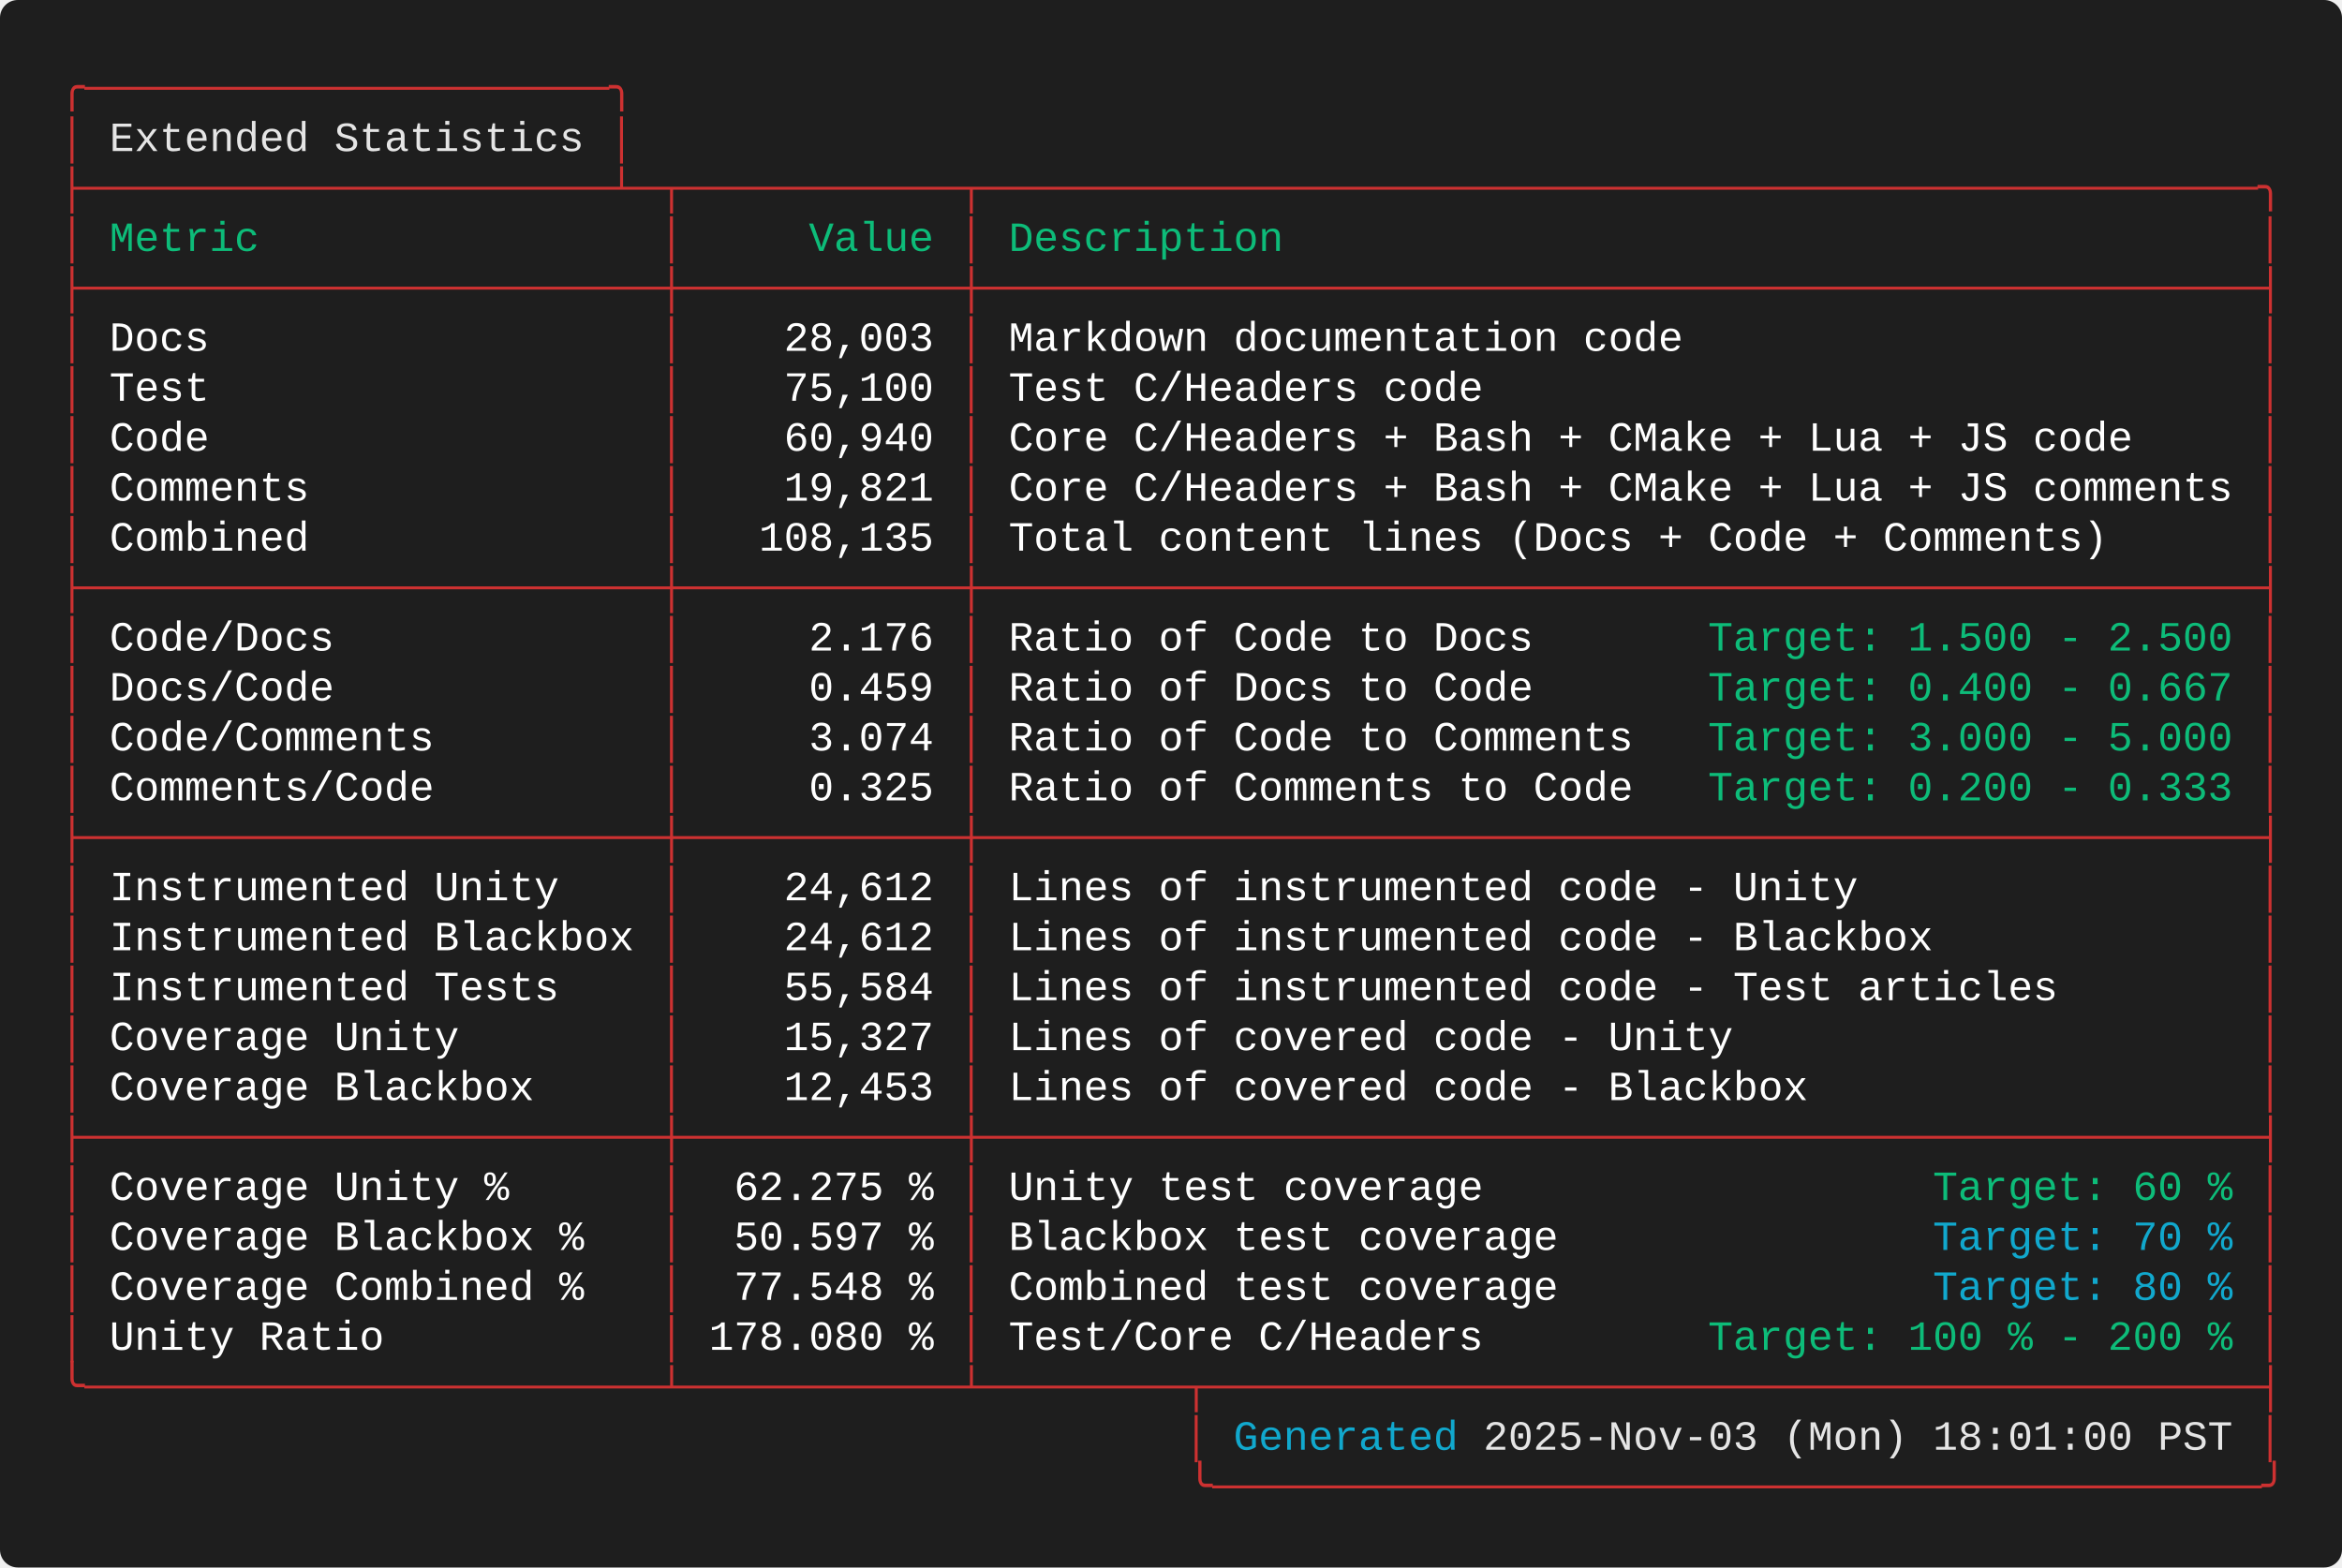
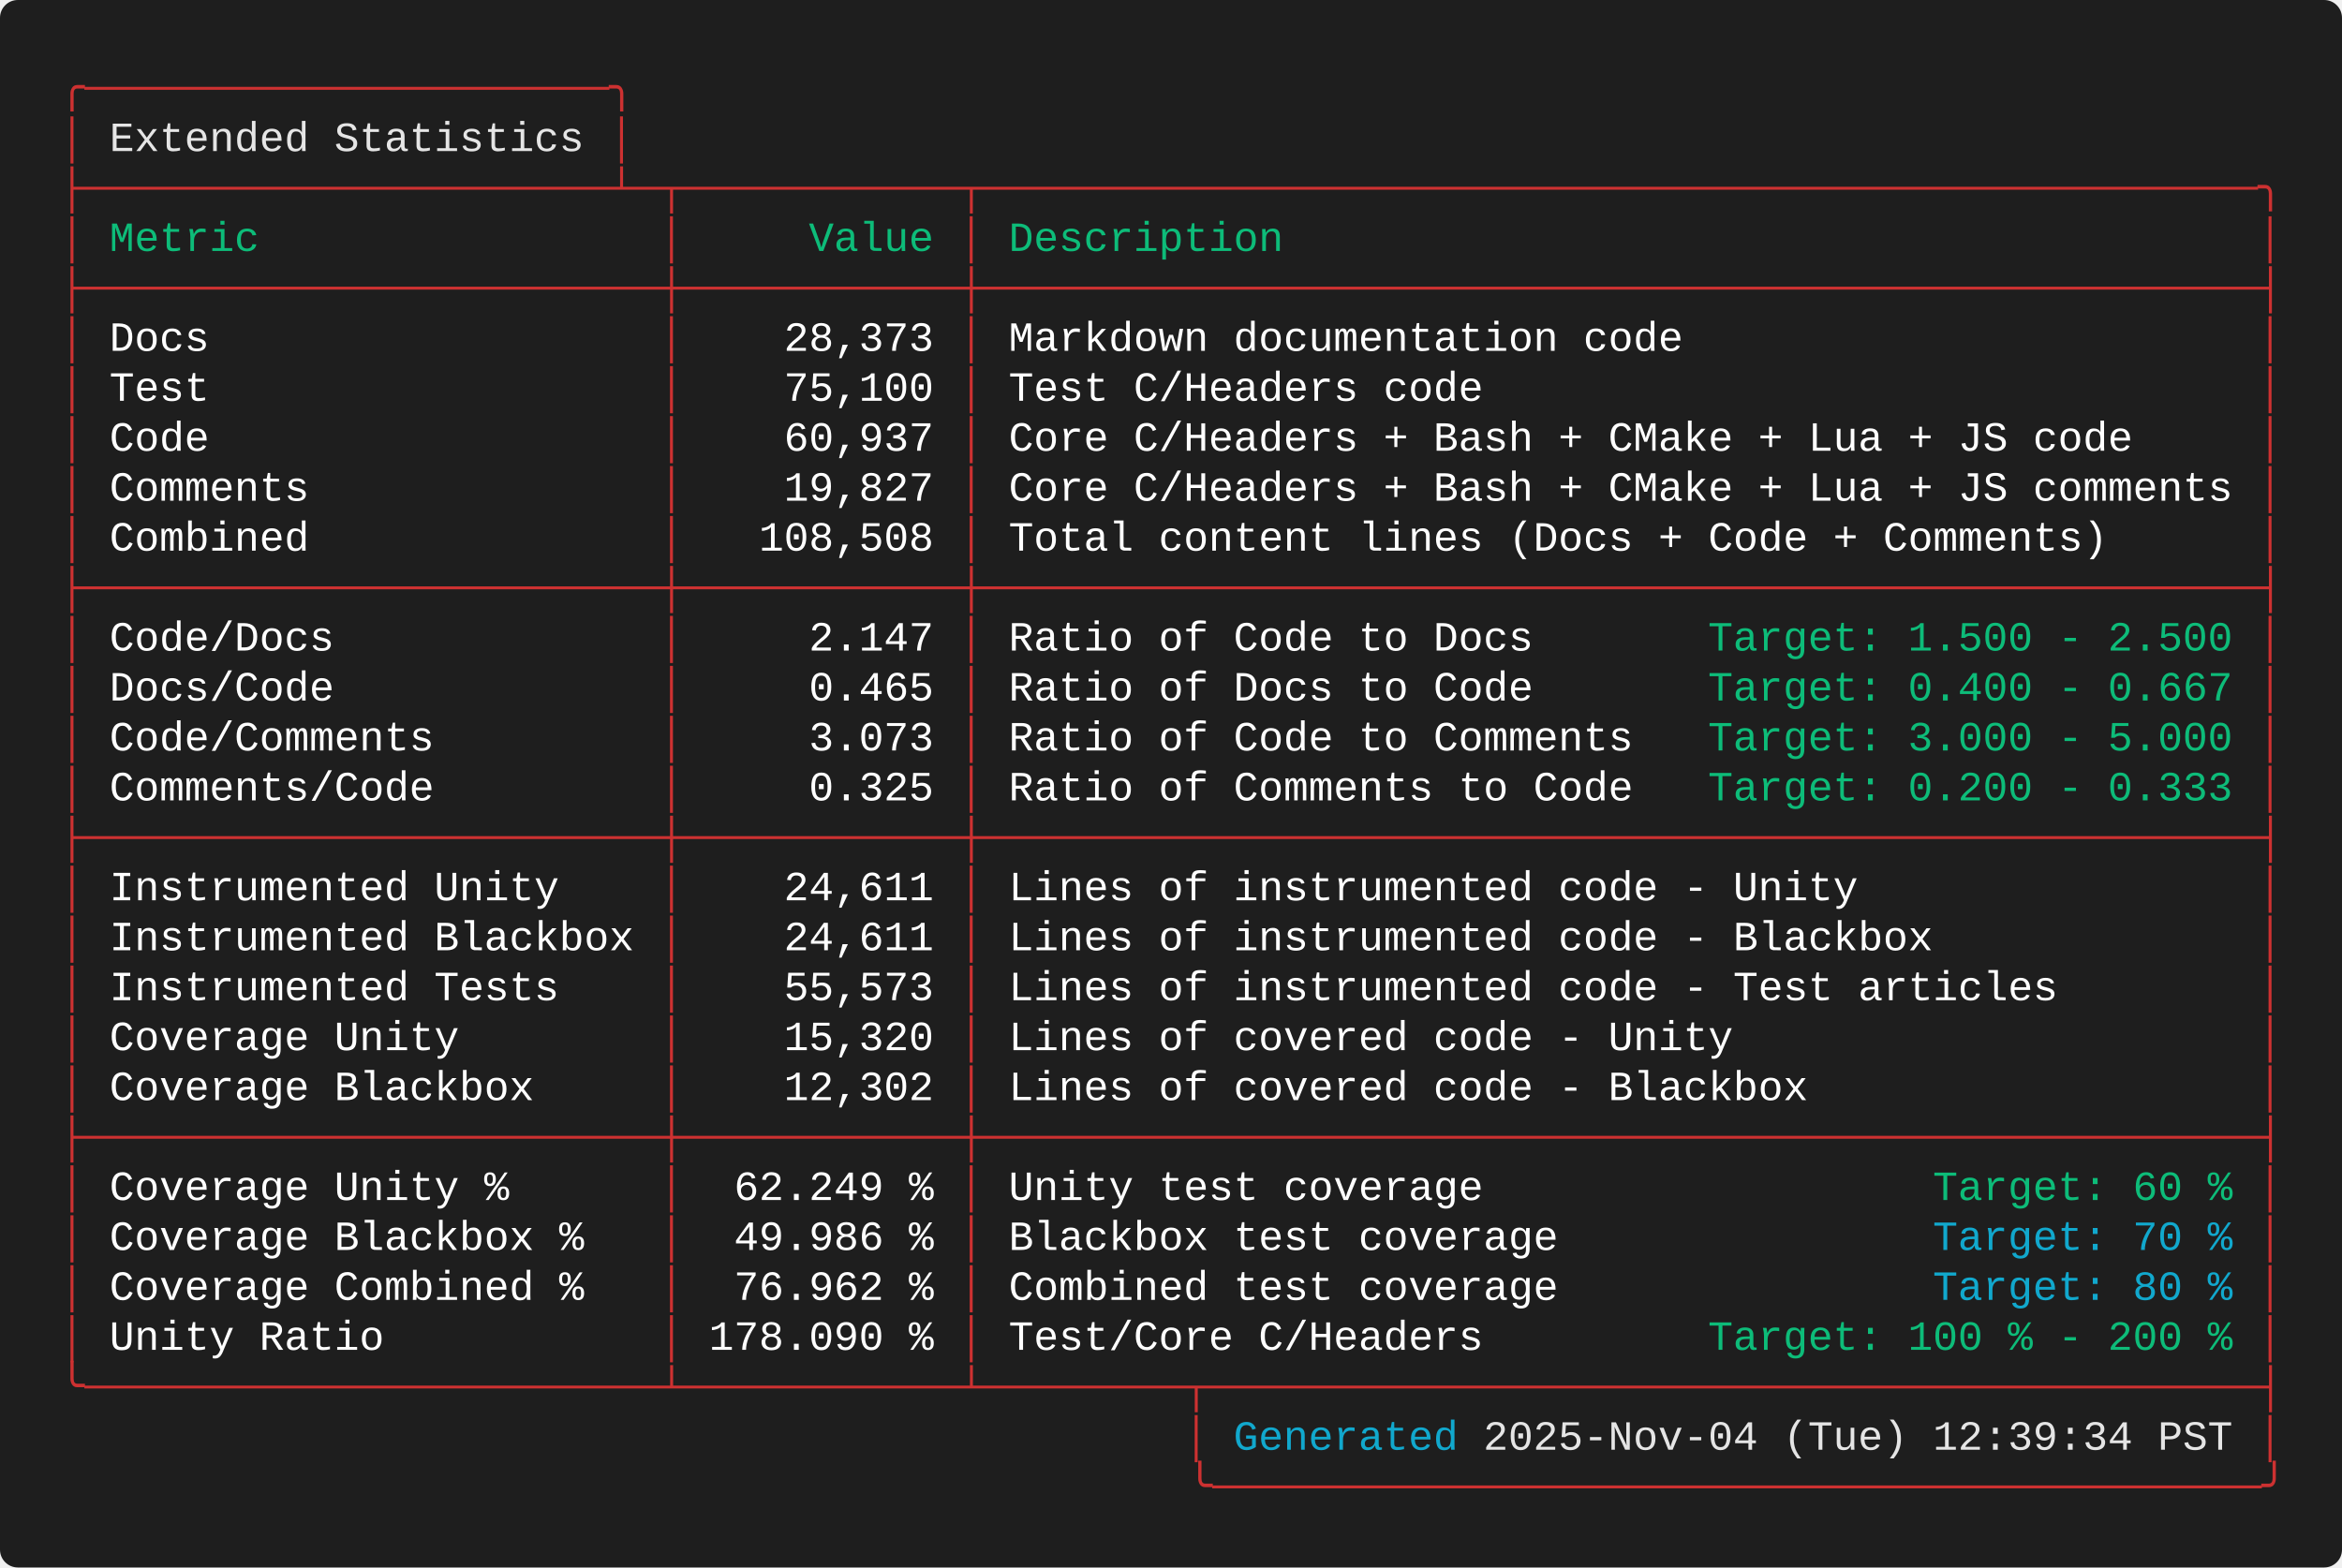
<svg xmlns="http://www.w3.org/2000/svg" width="787.60" height="527.20" viewBox="0 0 787.60 527.20">
  <defs>
    <style type="text/css">.terminal-text { font-family: 'Consolas', 'Consolas', 'Monaco', 'Courier New', monospace; }</style>
  </defs>
  <rect width="100%" height="100%" fill="#1e1e1e" rx="6" />
  <text x="20.00" y="34.00" font-size="14" class="terminal-text" xml:space="preserve" textLength="193.20" lengthAdjust="spacingAndGlyphs" fill="#cd3131">╭─────────────────────╮</text>
  <text x="20.00" y="50.80" font-size="14" class="terminal-text" xml:space="preserve" textLength="16.80" lengthAdjust="spacingAndGlyphs" fill="#cd3131">│ </text>
  <text x="36.80" y="50.80" font-size="14" class="terminal-text" xml:space="preserve" textLength="159.60" lengthAdjust="spacingAndGlyphs" fill="#e5e5e5">Extended Statistics</text>
  <text x="196.40" y="50.80" font-size="14" class="terminal-text" xml:space="preserve" textLength="8.40" lengthAdjust="spacingAndGlyphs" fill="#ffffff"> </text>
  <text x="204.80" y="50.80" font-size="14" class="terminal-text" xml:space="preserve" textLength="8.40" lengthAdjust="spacingAndGlyphs" fill="#cd3131">│</text>
  <text x="20.00" y="67.60" font-size="14" class="terminal-text" xml:space="preserve" textLength="747.60" lengthAdjust="spacingAndGlyphs" fill="#cd3131">├─────────────────────┴─┬───────────┬───────────────────────────────────────────────────╮</text>
  <text x="20.00" y="84.40" font-size="14" class="terminal-text" xml:space="preserve" textLength="8.40" lengthAdjust="spacingAndGlyphs" fill="#cd3131">│</text>
  <text x="28.40" y="84.40" font-size="14" class="terminal-text" xml:space="preserve" textLength="193.20" lengthAdjust="spacingAndGlyphs" fill="#0dbc79"> Metric                </text>
  <text x="221.60" y="84.40" font-size="14" class="terminal-text" xml:space="preserve" textLength="8.40" lengthAdjust="spacingAndGlyphs" fill="#cd3131">│</text>
  <text x="230.00" y="84.40" font-size="14" class="terminal-text" xml:space="preserve" textLength="92.40" lengthAdjust="spacingAndGlyphs" fill="#0dbc79">     Value </text>
  <text x="322.40" y="84.40" font-size="14" class="terminal-text" xml:space="preserve" textLength="8.40" lengthAdjust="spacingAndGlyphs" fill="#cd3131">│</text>
  <text x="330.80" y="84.40" font-size="14" class="terminal-text" xml:space="preserve" textLength="428.40" lengthAdjust="spacingAndGlyphs" fill="#0dbc79"> Description                                       </text>
  <text x="759.20" y="84.40" font-size="14" class="terminal-text" xml:space="preserve" textLength="8.40" lengthAdjust="spacingAndGlyphs" fill="#cd3131">│</text>
  <text x="20.00" y="101.20" font-size="14" class="terminal-text" xml:space="preserve" textLength="747.60" lengthAdjust="spacingAndGlyphs" fill="#cd3131">├───────────────────────┼───────────┼───────────────────────────────────────────────────┤</text>
  <text x="20.00" y="118.00" font-size="14" class="terminal-text" xml:space="preserve" textLength="8.40" lengthAdjust="spacingAndGlyphs" fill="#cd3131">│</text>
  <text x="28.40" y="118.00" font-size="14" class="terminal-text" xml:space="preserve" textLength="193.20" lengthAdjust="spacingAndGlyphs" fill="#ffffff"> Docs                  </text>
  <text x="221.60" y="118.00" font-size="14" class="terminal-text" xml:space="preserve" textLength="8.40" lengthAdjust="spacingAndGlyphs" fill="#cd3131">│</text>
-   <text x="230.00" y="118.00" font-size="14" class="terminal-text" xml:space="preserve" textLength="92.40" lengthAdjust="spacingAndGlyphs" fill="#ffffff">    28,003 </text>
+   <text x="230.00" y="118.00" font-size="14" class="terminal-text" xml:space="preserve" textLength="92.40" lengthAdjust="spacingAndGlyphs" fill="#ffffff">    28,373 </text>
  <text x="322.40" y="118.00" font-size="14" class="terminal-text" xml:space="preserve" textLength="8.40" lengthAdjust="spacingAndGlyphs" fill="#cd3131">│</text>
  <text x="330.80" y="118.00" font-size="14" class="terminal-text" xml:space="preserve" textLength="428.40" lengthAdjust="spacingAndGlyphs" fill="#ffffff"> Markdown documentation code                       </text>
  <text x="759.20" y="118.00" font-size="14" class="terminal-text" xml:space="preserve" textLength="8.40" lengthAdjust="spacingAndGlyphs" fill="#cd3131">│</text>
  <text x="20.00" y="134.80" font-size="14" class="terminal-text" xml:space="preserve" textLength="8.40" lengthAdjust="spacingAndGlyphs" fill="#cd3131">│</text>
  <text x="28.40" y="134.80" font-size="14" class="terminal-text" xml:space="preserve" textLength="193.20" lengthAdjust="spacingAndGlyphs" fill="#ffffff"> Test                  </text>
  <text x="221.60" y="134.80" font-size="14" class="terminal-text" xml:space="preserve" textLength="8.40" lengthAdjust="spacingAndGlyphs" fill="#cd3131">│</text>
  <text x="230.00" y="134.80" font-size="14" class="terminal-text" xml:space="preserve" textLength="92.40" lengthAdjust="spacingAndGlyphs" fill="#ffffff">    75,100 </text>
  <text x="322.40" y="134.80" font-size="14" class="terminal-text" xml:space="preserve" textLength="8.40" lengthAdjust="spacingAndGlyphs" fill="#cd3131">│</text>
  <text x="330.80" y="134.80" font-size="14" class="terminal-text" xml:space="preserve" textLength="428.40" lengthAdjust="spacingAndGlyphs" fill="#ffffff"> Test C/Headers code                               </text>
  <text x="759.20" y="134.80" font-size="14" class="terminal-text" xml:space="preserve" textLength="8.40" lengthAdjust="spacingAndGlyphs" fill="#cd3131">│</text>
  <text x="20.00" y="151.60" font-size="14" class="terminal-text" xml:space="preserve" textLength="8.40" lengthAdjust="spacingAndGlyphs" fill="#cd3131">│</text>
  <text x="28.40" y="151.60" font-size="14" class="terminal-text" xml:space="preserve" textLength="193.20" lengthAdjust="spacingAndGlyphs" fill="#ffffff"> Code                  </text>
  <text x="221.60" y="151.60" font-size="14" class="terminal-text" xml:space="preserve" textLength="8.40" lengthAdjust="spacingAndGlyphs" fill="#cd3131">│</text>
-   <text x="230.00" y="151.60" font-size="14" class="terminal-text" xml:space="preserve" textLength="92.40" lengthAdjust="spacingAndGlyphs" fill="#ffffff">    60,940 </text>
+   <text x="230.00" y="151.60" font-size="14" class="terminal-text" xml:space="preserve" textLength="92.40" lengthAdjust="spacingAndGlyphs" fill="#ffffff">    60,937 </text>
  <text x="322.40" y="151.60" font-size="14" class="terminal-text" xml:space="preserve" textLength="8.40" lengthAdjust="spacingAndGlyphs" fill="#cd3131">│</text>
  <text x="330.80" y="151.60" font-size="14" class="terminal-text" xml:space="preserve" textLength="428.40" lengthAdjust="spacingAndGlyphs" fill="#ffffff"> Core C/Headers + Bash + CMake + Lua + JS code     </text>
  <text x="759.20" y="151.60" font-size="14" class="terminal-text" xml:space="preserve" textLength="8.40" lengthAdjust="spacingAndGlyphs" fill="#cd3131">│</text>
  <text x="20.00" y="168.40" font-size="14" class="terminal-text" xml:space="preserve" textLength="8.40" lengthAdjust="spacingAndGlyphs" fill="#cd3131">│</text>
  <text x="28.40" y="168.40" font-size="14" class="terminal-text" xml:space="preserve" textLength="193.20" lengthAdjust="spacingAndGlyphs" fill="#ffffff"> Comments              </text>
  <text x="221.60" y="168.40" font-size="14" class="terminal-text" xml:space="preserve" textLength="8.40" lengthAdjust="spacingAndGlyphs" fill="#cd3131">│</text>
-   <text x="230.00" y="168.40" font-size="14" class="terminal-text" xml:space="preserve" textLength="92.40" lengthAdjust="spacingAndGlyphs" fill="#ffffff">    19,821 </text>
+   <text x="230.00" y="168.40" font-size="14" class="terminal-text" xml:space="preserve" textLength="92.40" lengthAdjust="spacingAndGlyphs" fill="#ffffff">    19,827 </text>
  <text x="322.40" y="168.40" font-size="14" class="terminal-text" xml:space="preserve" textLength="8.40" lengthAdjust="spacingAndGlyphs" fill="#cd3131">│</text>
  <text x="330.80" y="168.40" font-size="14" class="terminal-text" xml:space="preserve" textLength="428.40" lengthAdjust="spacingAndGlyphs" fill="#ffffff"> Core C/Headers + Bash + CMake + Lua + JS comments </text>
  <text x="759.20" y="168.40" font-size="14" class="terminal-text" xml:space="preserve" textLength="8.40" lengthAdjust="spacingAndGlyphs" fill="#cd3131">│</text>
  <text x="20.00" y="185.20" font-size="14" class="terminal-text" xml:space="preserve" textLength="8.40" lengthAdjust="spacingAndGlyphs" fill="#cd3131">│</text>
  <text x="28.40" y="185.20" font-size="14" class="terminal-text" xml:space="preserve" textLength="193.20" lengthAdjust="spacingAndGlyphs" fill="#ffffff"> Combined              </text>
  <text x="221.60" y="185.20" font-size="14" class="terminal-text" xml:space="preserve" textLength="8.40" lengthAdjust="spacingAndGlyphs" fill="#cd3131">│</text>
-   <text x="230.00" y="185.20" font-size="14" class="terminal-text" xml:space="preserve" textLength="92.40" lengthAdjust="spacingAndGlyphs" fill="#ffffff">   108,135 </text>
+   <text x="230.00" y="185.20" font-size="14" class="terminal-text" xml:space="preserve" textLength="92.40" lengthAdjust="spacingAndGlyphs" fill="#ffffff">   108,508 </text>
  <text x="322.40" y="185.20" font-size="14" class="terminal-text" xml:space="preserve" textLength="8.40" lengthAdjust="spacingAndGlyphs" fill="#cd3131">│</text>
  <text x="330.80" y="185.20" font-size="14" class="terminal-text" xml:space="preserve" textLength="428.40" lengthAdjust="spacingAndGlyphs" fill="#ffffff"> Total content lines (Docs + Code + Comments)      </text>
  <text x="759.20" y="185.20" font-size="14" class="terminal-text" xml:space="preserve" textLength="8.40" lengthAdjust="spacingAndGlyphs" fill="#cd3131">│</text>
  <text x="20.00" y="202.00" font-size="14" class="terminal-text" xml:space="preserve" textLength="747.60" lengthAdjust="spacingAndGlyphs" fill="#cd3131">├───────────────────────┼───────────┼───────────────────────────────────────────────────┤</text>
  <text x="20.00" y="218.80" font-size="14" class="terminal-text" xml:space="preserve" textLength="8.40" lengthAdjust="spacingAndGlyphs" fill="#cd3131">│</text>
  <text x="28.40" y="218.80" font-size="14" class="terminal-text" xml:space="preserve" textLength="193.20" lengthAdjust="spacingAndGlyphs" fill="#ffffff"> Code/Docs             </text>
  <text x="221.60" y="218.80" font-size="14" class="terminal-text" xml:space="preserve" textLength="8.40" lengthAdjust="spacingAndGlyphs" fill="#cd3131">│</text>
-   <text x="230.00" y="218.80" font-size="14" class="terminal-text" xml:space="preserve" textLength="92.40" lengthAdjust="spacingAndGlyphs" fill="#ffffff">     2.176 </text>
+   <text x="230.00" y="218.80" font-size="14" class="terminal-text" xml:space="preserve" textLength="92.40" lengthAdjust="spacingAndGlyphs" fill="#ffffff">     2.147 </text>
  <text x="322.40" y="218.80" font-size="14" class="terminal-text" xml:space="preserve" textLength="8.40" lengthAdjust="spacingAndGlyphs" fill="#cd3131">│</text>
  <text x="330.80" y="218.80" font-size="14" class="terminal-text" xml:space="preserve" textLength="243.60" lengthAdjust="spacingAndGlyphs" fill="#ffffff"> Ratio of Code to Docs       </text>
  <text x="574.40" y="218.80" font-size="14" class="terminal-text" xml:space="preserve" textLength="176.40" lengthAdjust="spacingAndGlyphs" fill="#0dbc79">Target: 1.500 - 2.500</text>
  <text x="750.80" y="218.80" font-size="14" class="terminal-text" xml:space="preserve" textLength="8.40" lengthAdjust="spacingAndGlyphs" fill="#ffffff"> </text>
  <text x="759.20" y="218.80" font-size="14" class="terminal-text" xml:space="preserve" textLength="8.40" lengthAdjust="spacingAndGlyphs" fill="#cd3131">│</text>
  <text x="20.00" y="235.60" font-size="14" class="terminal-text" xml:space="preserve" textLength="8.40" lengthAdjust="spacingAndGlyphs" fill="#cd3131">│</text>
  <text x="28.40" y="235.60" font-size="14" class="terminal-text" xml:space="preserve" textLength="193.20" lengthAdjust="spacingAndGlyphs" fill="#ffffff"> Docs/Code             </text>
  <text x="221.60" y="235.60" font-size="14" class="terminal-text" xml:space="preserve" textLength="8.40" lengthAdjust="spacingAndGlyphs" fill="#cd3131">│</text>
-   <text x="230.00" y="235.60" font-size="14" class="terminal-text" xml:space="preserve" textLength="92.40" lengthAdjust="spacingAndGlyphs" fill="#ffffff">     0.459 </text>
+   <text x="230.00" y="235.60" font-size="14" class="terminal-text" xml:space="preserve" textLength="92.40" lengthAdjust="spacingAndGlyphs" fill="#ffffff">     0.465 </text>
  <text x="322.40" y="235.60" font-size="14" class="terminal-text" xml:space="preserve" textLength="8.40" lengthAdjust="spacingAndGlyphs" fill="#cd3131">│</text>
  <text x="330.80" y="235.60" font-size="14" class="terminal-text" xml:space="preserve" textLength="243.60" lengthAdjust="spacingAndGlyphs" fill="#ffffff"> Ratio of Docs to Code       </text>
  <text x="574.40" y="235.60" font-size="14" class="terminal-text" xml:space="preserve" textLength="176.40" lengthAdjust="spacingAndGlyphs" fill="#0dbc79">Target: 0.400 - 0.667</text>
  <text x="750.80" y="235.60" font-size="14" class="terminal-text" xml:space="preserve" textLength="8.40" lengthAdjust="spacingAndGlyphs" fill="#ffffff"> </text>
  <text x="759.20" y="235.60" font-size="14" class="terminal-text" xml:space="preserve" textLength="8.40" lengthAdjust="spacingAndGlyphs" fill="#cd3131">│</text>
  <text x="20.00" y="252.40" font-size="14" class="terminal-text" xml:space="preserve" textLength="8.40" lengthAdjust="spacingAndGlyphs" fill="#cd3131">│</text>
  <text x="28.40" y="252.40" font-size="14" class="terminal-text" xml:space="preserve" textLength="193.20" lengthAdjust="spacingAndGlyphs" fill="#ffffff"> Code/Comments         </text>
  <text x="221.60" y="252.40" font-size="14" class="terminal-text" xml:space="preserve" textLength="8.40" lengthAdjust="spacingAndGlyphs" fill="#cd3131">│</text>
-   <text x="230.00" y="252.40" font-size="14" class="terminal-text" xml:space="preserve" textLength="92.40" lengthAdjust="spacingAndGlyphs" fill="#ffffff">     3.074 </text>
+   <text x="230.00" y="252.40" font-size="14" class="terminal-text" xml:space="preserve" textLength="92.40" lengthAdjust="spacingAndGlyphs" fill="#ffffff">     3.073 </text>
  <text x="322.40" y="252.40" font-size="14" class="terminal-text" xml:space="preserve" textLength="8.40" lengthAdjust="spacingAndGlyphs" fill="#cd3131">│</text>
  <text x="330.80" y="252.40" font-size="14" class="terminal-text" xml:space="preserve" textLength="243.60" lengthAdjust="spacingAndGlyphs" fill="#ffffff"> Ratio of Code to Comments   </text>
  <text x="574.40" y="252.40" font-size="14" class="terminal-text" xml:space="preserve" textLength="176.40" lengthAdjust="spacingAndGlyphs" fill="#0dbc79">Target: 3.000 - 5.000</text>
  <text x="750.80" y="252.40" font-size="14" class="terminal-text" xml:space="preserve" textLength="8.40" lengthAdjust="spacingAndGlyphs" fill="#ffffff"> </text>
  <text x="759.20" y="252.40" font-size="14" class="terminal-text" xml:space="preserve" textLength="8.40" lengthAdjust="spacingAndGlyphs" fill="#cd3131">│</text>
  <text x="20.00" y="269.20" font-size="14" class="terminal-text" xml:space="preserve" textLength="8.40" lengthAdjust="spacingAndGlyphs" fill="#cd3131">│</text>
  <text x="28.40" y="269.20" font-size="14" class="terminal-text" xml:space="preserve" textLength="193.20" lengthAdjust="spacingAndGlyphs" fill="#ffffff"> Comments/Code         </text>
  <text x="221.60" y="269.20" font-size="14" class="terminal-text" xml:space="preserve" textLength="8.40" lengthAdjust="spacingAndGlyphs" fill="#cd3131">│</text>
  <text x="230.00" y="269.20" font-size="14" class="terminal-text" xml:space="preserve" textLength="92.40" lengthAdjust="spacingAndGlyphs" fill="#ffffff">     0.325 </text>
  <text x="322.40" y="269.20" font-size="14" class="terminal-text" xml:space="preserve" textLength="8.40" lengthAdjust="spacingAndGlyphs" fill="#cd3131">│</text>
  <text x="330.80" y="269.20" font-size="14" class="terminal-text" xml:space="preserve" textLength="243.60" lengthAdjust="spacingAndGlyphs" fill="#ffffff"> Ratio of Comments to Code   </text>
  <text x="574.40" y="269.20" font-size="14" class="terminal-text" xml:space="preserve" textLength="176.40" lengthAdjust="spacingAndGlyphs" fill="#0dbc79">Target: 0.200 - 0.333</text>
  <text x="750.80" y="269.20" font-size="14" class="terminal-text" xml:space="preserve" textLength="8.40" lengthAdjust="spacingAndGlyphs" fill="#ffffff"> </text>
  <text x="759.20" y="269.20" font-size="14" class="terminal-text" xml:space="preserve" textLength="8.40" lengthAdjust="spacingAndGlyphs" fill="#cd3131">│</text>
  <text x="20.00" y="286.00" font-size="14" class="terminal-text" xml:space="preserve" textLength="747.60" lengthAdjust="spacingAndGlyphs" fill="#cd3131">├───────────────────────┼───────────┼───────────────────────────────────────────────────┤</text>
  <text x="20.00" y="302.80" font-size="14" class="terminal-text" xml:space="preserve" textLength="8.40" lengthAdjust="spacingAndGlyphs" fill="#cd3131">│</text>
  <text x="28.40" y="302.80" font-size="14" class="terminal-text" xml:space="preserve" textLength="193.20" lengthAdjust="spacingAndGlyphs" fill="#ffffff"> Instrumented Unity    </text>
  <text x="221.60" y="302.80" font-size="14" class="terminal-text" xml:space="preserve" textLength="8.40" lengthAdjust="spacingAndGlyphs" fill="#cd3131">│</text>
-   <text x="230.00" y="302.80" font-size="14" class="terminal-text" xml:space="preserve" textLength="92.40" lengthAdjust="spacingAndGlyphs" fill="#ffffff">    24,612 </text>
+   <text x="230.00" y="302.80" font-size="14" class="terminal-text" xml:space="preserve" textLength="92.40" lengthAdjust="spacingAndGlyphs" fill="#ffffff">    24,611 </text>
  <text x="322.40" y="302.80" font-size="14" class="terminal-text" xml:space="preserve" textLength="8.40" lengthAdjust="spacingAndGlyphs" fill="#cd3131">│</text>
  <text x="330.80" y="302.80" font-size="14" class="terminal-text" xml:space="preserve" textLength="428.40" lengthAdjust="spacingAndGlyphs" fill="#ffffff"> Lines of instrumented code - Unity                </text>
  <text x="759.20" y="302.80" font-size="14" class="terminal-text" xml:space="preserve" textLength="8.40" lengthAdjust="spacingAndGlyphs" fill="#cd3131">│</text>
  <text x="20.00" y="319.60" font-size="14" class="terminal-text" xml:space="preserve" textLength="8.40" lengthAdjust="spacingAndGlyphs" fill="#cd3131">│</text>
  <text x="28.40" y="319.60" font-size="14" class="terminal-text" xml:space="preserve" textLength="193.20" lengthAdjust="spacingAndGlyphs" fill="#ffffff"> Instrumented Blackbox </text>
  <text x="221.60" y="319.60" font-size="14" class="terminal-text" xml:space="preserve" textLength="8.40" lengthAdjust="spacingAndGlyphs" fill="#cd3131">│</text>
-   <text x="230.00" y="319.60" font-size="14" class="terminal-text" xml:space="preserve" textLength="92.40" lengthAdjust="spacingAndGlyphs" fill="#ffffff">    24,612 </text>
+   <text x="230.00" y="319.60" font-size="14" class="terminal-text" xml:space="preserve" textLength="92.40" lengthAdjust="spacingAndGlyphs" fill="#ffffff">    24,611 </text>
  <text x="322.40" y="319.60" font-size="14" class="terminal-text" xml:space="preserve" textLength="8.40" lengthAdjust="spacingAndGlyphs" fill="#cd3131">│</text>
  <text x="330.80" y="319.60" font-size="14" class="terminal-text" xml:space="preserve" textLength="428.40" lengthAdjust="spacingAndGlyphs" fill="#ffffff"> Lines of instrumented code - Blackbox             </text>
  <text x="759.20" y="319.60" font-size="14" class="terminal-text" xml:space="preserve" textLength="8.40" lengthAdjust="spacingAndGlyphs" fill="#cd3131">│</text>
  <text x="20.00" y="336.40" font-size="14" class="terminal-text" xml:space="preserve" textLength="8.40" lengthAdjust="spacingAndGlyphs" fill="#cd3131">│</text>
  <text x="28.40" y="336.40" font-size="14" class="terminal-text" xml:space="preserve" textLength="193.20" lengthAdjust="spacingAndGlyphs" fill="#ffffff"> Instrumented Tests    </text>
  <text x="221.60" y="336.40" font-size="14" class="terminal-text" xml:space="preserve" textLength="8.40" lengthAdjust="spacingAndGlyphs" fill="#cd3131">│</text>
-   <text x="230.00" y="336.40" font-size="14" class="terminal-text" xml:space="preserve" textLength="92.40" lengthAdjust="spacingAndGlyphs" fill="#ffffff">    55,584 </text>
+   <text x="230.00" y="336.40" font-size="14" class="terminal-text" xml:space="preserve" textLength="92.40" lengthAdjust="spacingAndGlyphs" fill="#ffffff">    55,573 </text>
  <text x="322.40" y="336.40" font-size="14" class="terminal-text" xml:space="preserve" textLength="8.40" lengthAdjust="spacingAndGlyphs" fill="#cd3131">│</text>
  <text x="330.80" y="336.40" font-size="14" class="terminal-text" xml:space="preserve" textLength="428.40" lengthAdjust="spacingAndGlyphs" fill="#ffffff"> Lines of instrumented code - Test articles        </text>
  <text x="759.20" y="336.40" font-size="14" class="terminal-text" xml:space="preserve" textLength="8.40" lengthAdjust="spacingAndGlyphs" fill="#cd3131">│</text>
  <text x="20.00" y="353.20" font-size="14" class="terminal-text" xml:space="preserve" textLength="8.40" lengthAdjust="spacingAndGlyphs" fill="#cd3131">│</text>
  <text x="28.40" y="353.20" font-size="14" class="terminal-text" xml:space="preserve" textLength="193.20" lengthAdjust="spacingAndGlyphs" fill="#ffffff"> Coverage Unity        </text>
  <text x="221.60" y="353.20" font-size="14" class="terminal-text" xml:space="preserve" textLength="8.40" lengthAdjust="spacingAndGlyphs" fill="#cd3131">│</text>
-   <text x="230.00" y="353.20" font-size="14" class="terminal-text" xml:space="preserve" textLength="92.40" lengthAdjust="spacingAndGlyphs" fill="#ffffff">    15,327 </text>
+   <text x="230.00" y="353.20" font-size="14" class="terminal-text" xml:space="preserve" textLength="92.40" lengthAdjust="spacingAndGlyphs" fill="#ffffff">    15,320 </text>
  <text x="322.40" y="353.20" font-size="14" class="terminal-text" xml:space="preserve" textLength="8.40" lengthAdjust="spacingAndGlyphs" fill="#cd3131">│</text>
  <text x="330.80" y="353.20" font-size="14" class="terminal-text" xml:space="preserve" textLength="428.40" lengthAdjust="spacingAndGlyphs" fill="#ffffff"> Lines of covered code - Unity                     </text>
  <text x="759.20" y="353.20" font-size="14" class="terminal-text" xml:space="preserve" textLength="8.40" lengthAdjust="spacingAndGlyphs" fill="#cd3131">│</text>
  <text x="20.00" y="370.00" font-size="14" class="terminal-text" xml:space="preserve" textLength="8.40" lengthAdjust="spacingAndGlyphs" fill="#cd3131">│</text>
  <text x="28.40" y="370.00" font-size="14" class="terminal-text" xml:space="preserve" textLength="193.20" lengthAdjust="spacingAndGlyphs" fill="#ffffff"> Coverage Blackbox     </text>
  <text x="221.60" y="370.00" font-size="14" class="terminal-text" xml:space="preserve" textLength="8.40" lengthAdjust="spacingAndGlyphs" fill="#cd3131">│</text>
-   <text x="230.00" y="370.00" font-size="14" class="terminal-text" xml:space="preserve" textLength="92.40" lengthAdjust="spacingAndGlyphs" fill="#ffffff">    12,453 </text>
+   <text x="230.00" y="370.00" font-size="14" class="terminal-text" xml:space="preserve" textLength="92.40" lengthAdjust="spacingAndGlyphs" fill="#ffffff">    12,302 </text>
  <text x="322.40" y="370.00" font-size="14" class="terminal-text" xml:space="preserve" textLength="8.40" lengthAdjust="spacingAndGlyphs" fill="#cd3131">│</text>
  <text x="330.80" y="370.00" font-size="14" class="terminal-text" xml:space="preserve" textLength="428.40" lengthAdjust="spacingAndGlyphs" fill="#ffffff"> Lines of covered code - Blackbox                  </text>
  <text x="759.20" y="370.00" font-size="14" class="terminal-text" xml:space="preserve" textLength="8.40" lengthAdjust="spacingAndGlyphs" fill="#cd3131">│</text>
  <text x="20.00" y="386.80" font-size="14" class="terminal-text" xml:space="preserve" textLength="747.60" lengthAdjust="spacingAndGlyphs" fill="#cd3131">├───────────────────────┼───────────┼───────────────────────────────────────────────────┤</text>
  <text x="20.00" y="403.60" font-size="14" class="terminal-text" xml:space="preserve" textLength="8.40" lengthAdjust="spacingAndGlyphs" fill="#cd3131">│</text>
  <text x="28.40" y="403.60" font-size="14" class="terminal-text" xml:space="preserve" textLength="193.20" lengthAdjust="spacingAndGlyphs" fill="#ffffff"> Coverage Unity %      </text>
  <text x="221.60" y="403.60" font-size="14" class="terminal-text" xml:space="preserve" textLength="8.40" lengthAdjust="spacingAndGlyphs" fill="#cd3131">│</text>
-   <text x="230.00" y="403.60" font-size="14" class="terminal-text" xml:space="preserve" textLength="92.40" lengthAdjust="spacingAndGlyphs" fill="#ffffff">  62.275 % </text>
+   <text x="230.00" y="403.60" font-size="14" class="terminal-text" xml:space="preserve" textLength="92.40" lengthAdjust="spacingAndGlyphs" fill="#ffffff">  62.249 % </text>
  <text x="322.40" y="403.60" font-size="14" class="terminal-text" xml:space="preserve" textLength="8.40" lengthAdjust="spacingAndGlyphs" fill="#cd3131">│</text>
  <text x="330.80" y="403.60" font-size="14" class="terminal-text" xml:space="preserve" textLength="319.20" lengthAdjust="spacingAndGlyphs" fill="#ffffff"> Unity test coverage                  </text>
  <text x="650.00" y="403.60" font-size="14" class="terminal-text" xml:space="preserve" textLength="100.80" lengthAdjust="spacingAndGlyphs" fill="#0dbc79">Target: 60 %</text>
  <text x="750.80" y="403.60" font-size="14" class="terminal-text" xml:space="preserve" textLength="8.40" lengthAdjust="spacingAndGlyphs" fill="#ffffff"> </text>
  <text x="759.20" y="403.60" font-size="14" class="terminal-text" xml:space="preserve" textLength="8.40" lengthAdjust="spacingAndGlyphs" fill="#cd3131">│</text>
  <text x="20.00" y="420.40" font-size="14" class="terminal-text" xml:space="preserve" textLength="8.40" lengthAdjust="spacingAndGlyphs" fill="#cd3131">│</text>
  <text x="28.40" y="420.40" font-size="14" class="terminal-text" xml:space="preserve" textLength="193.20" lengthAdjust="spacingAndGlyphs" fill="#ffffff"> Coverage Blackbox %   </text>
  <text x="221.60" y="420.40" font-size="14" class="terminal-text" xml:space="preserve" textLength="8.40" lengthAdjust="spacingAndGlyphs" fill="#cd3131">│</text>
-   <text x="230.00" y="420.40" font-size="14" class="terminal-text" xml:space="preserve" textLength="92.40" lengthAdjust="spacingAndGlyphs" fill="#ffffff">  50.597 % </text>
+   <text x="230.00" y="420.40" font-size="14" class="terminal-text" xml:space="preserve" textLength="92.40" lengthAdjust="spacingAndGlyphs" fill="#ffffff">  49.986 % </text>
  <text x="322.40" y="420.40" font-size="14" class="terminal-text" xml:space="preserve" textLength="8.40" lengthAdjust="spacingAndGlyphs" fill="#cd3131">│</text>
  <text x="330.80" y="420.40" font-size="14" class="terminal-text" xml:space="preserve" textLength="319.20" lengthAdjust="spacingAndGlyphs" fill="#ffffff"> Blackbox test coverage               </text>
  <text x="650.00" y="420.40" font-size="14" class="terminal-text" xml:space="preserve" textLength="100.80" lengthAdjust="spacingAndGlyphs" fill="#11a8cd">Target: 70 %</text>
  <text x="750.80" y="420.40" font-size="14" class="terminal-text" xml:space="preserve" textLength="8.40" lengthAdjust="spacingAndGlyphs" fill="#ffffff"> </text>
  <text x="759.20" y="420.40" font-size="14" class="terminal-text" xml:space="preserve" textLength="8.40" lengthAdjust="spacingAndGlyphs" fill="#cd3131">│</text>
  <text x="20.00" y="437.20" font-size="14" class="terminal-text" xml:space="preserve" textLength="8.40" lengthAdjust="spacingAndGlyphs" fill="#cd3131">│</text>
  <text x="28.40" y="437.20" font-size="14" class="terminal-text" xml:space="preserve" textLength="193.20" lengthAdjust="spacingAndGlyphs" fill="#ffffff"> Coverage Combined %   </text>
  <text x="221.60" y="437.20" font-size="14" class="terminal-text" xml:space="preserve" textLength="8.40" lengthAdjust="spacingAndGlyphs" fill="#cd3131">│</text>
-   <text x="230.00" y="437.20" font-size="14" class="terminal-text" xml:space="preserve" textLength="92.40" lengthAdjust="spacingAndGlyphs" fill="#ffffff">  77.548 % </text>
+   <text x="230.00" y="437.20" font-size="14" class="terminal-text" xml:space="preserve" textLength="92.40" lengthAdjust="spacingAndGlyphs" fill="#ffffff">  76.962 % </text>
  <text x="322.40" y="437.20" font-size="14" class="terminal-text" xml:space="preserve" textLength="8.40" lengthAdjust="spacingAndGlyphs" fill="#cd3131">│</text>
  <text x="330.80" y="437.20" font-size="14" class="terminal-text" xml:space="preserve" textLength="319.20" lengthAdjust="spacingAndGlyphs" fill="#ffffff"> Combined test coverage               </text>
  <text x="650.00" y="437.20" font-size="14" class="terminal-text" xml:space="preserve" textLength="100.80" lengthAdjust="spacingAndGlyphs" fill="#11a8cd">Target: 80 %</text>
  <text x="750.80" y="437.20" font-size="14" class="terminal-text" xml:space="preserve" textLength="8.40" lengthAdjust="spacingAndGlyphs" fill="#ffffff"> </text>
  <text x="759.20" y="437.20" font-size="14" class="terminal-text" xml:space="preserve" textLength="8.40" lengthAdjust="spacingAndGlyphs" fill="#cd3131">│</text>
  <text x="20.00" y="454.00" font-size="14" class="terminal-text" xml:space="preserve" textLength="8.40" lengthAdjust="spacingAndGlyphs" fill="#cd3131">│</text>
  <text x="28.40" y="454.00" font-size="14" class="terminal-text" xml:space="preserve" textLength="193.20" lengthAdjust="spacingAndGlyphs" fill="#ffffff"> Unity Ratio           </text>
  <text x="221.60" y="454.00" font-size="14" class="terminal-text" xml:space="preserve" textLength="8.40" lengthAdjust="spacingAndGlyphs" fill="#cd3131">│</text>
-   <text x="230.00" y="454.00" font-size="14" class="terminal-text" xml:space="preserve" textLength="92.40" lengthAdjust="spacingAndGlyphs" fill="#ffffff"> 178.080 % </text>
+   <text x="230.00" y="454.00" font-size="14" class="terminal-text" xml:space="preserve" textLength="92.40" lengthAdjust="spacingAndGlyphs" fill="#ffffff"> 178.090 % </text>
  <text x="322.40" y="454.00" font-size="14" class="terminal-text" xml:space="preserve" textLength="8.40" lengthAdjust="spacingAndGlyphs" fill="#cd3131">│</text>
  <text x="330.80" y="454.00" font-size="14" class="terminal-text" xml:space="preserve" textLength="243.60" lengthAdjust="spacingAndGlyphs" fill="#ffffff"> Test/Core C/Headers         </text>
  <text x="574.40" y="454.00" font-size="14" class="terminal-text" xml:space="preserve" textLength="176.40" lengthAdjust="spacingAndGlyphs" fill="#0dbc79">Target: 100 % - 200 %</text>
  <text x="750.80" y="454.00" font-size="14" class="terminal-text" xml:space="preserve" textLength="8.40" lengthAdjust="spacingAndGlyphs" fill="#ffffff"> </text>
  <text x="759.20" y="454.00" font-size="14" class="terminal-text" xml:space="preserve" textLength="8.40" lengthAdjust="spacingAndGlyphs" fill="#cd3131">│</text>
  <text x="20.00" y="470.80" font-size="14" class="terminal-text" xml:space="preserve" textLength="747.60" lengthAdjust="spacingAndGlyphs" fill="#cd3131">╰───────────────────────┴───────────┴────────┬──────────────────────────────────────────┤</text>
  <text x="20.00" y="487.60" font-size="14" class="terminal-text" xml:space="preserve" textLength="394.80" lengthAdjust="spacingAndGlyphs" fill="#cd3131">                                             │ </text>
  <text x="414.80" y="487.60" font-size="14" class="terminal-text" xml:space="preserve" textLength="75.60" lengthAdjust="spacingAndGlyphs" fill="#11a8cd">Generated</text>
-   <text x="490.40" y="487.60" font-size="14" class="terminal-text" xml:space="preserve" textLength="260.40" lengthAdjust="spacingAndGlyphs" fill="#e5e5e5"> 2025-Nov-03 (Mon) 18:01:00 PST</text>
+   <text x="490.40" y="487.60" font-size="14" class="terminal-text" xml:space="preserve" textLength="260.40" lengthAdjust="spacingAndGlyphs" fill="#e5e5e5"> 2025-Nov-04 (Tue) 12:39:34 PST</text>
  <text x="750.80" y="487.60" font-size="14" class="terminal-text" xml:space="preserve" textLength="8.40" lengthAdjust="spacingAndGlyphs" fill="#ffffff"> </text>
  <text x="759.20" y="487.60" font-size="14" class="terminal-text" xml:space="preserve" textLength="8.40" lengthAdjust="spacingAndGlyphs" fill="#cd3131">│</text>
  <text x="20.00" y="504.40" font-size="14" class="terminal-text" xml:space="preserve" textLength="747.60" lengthAdjust="spacingAndGlyphs" fill="#cd3131">                                             ╰──────────────────────────────────────────╯</text>
</svg>
